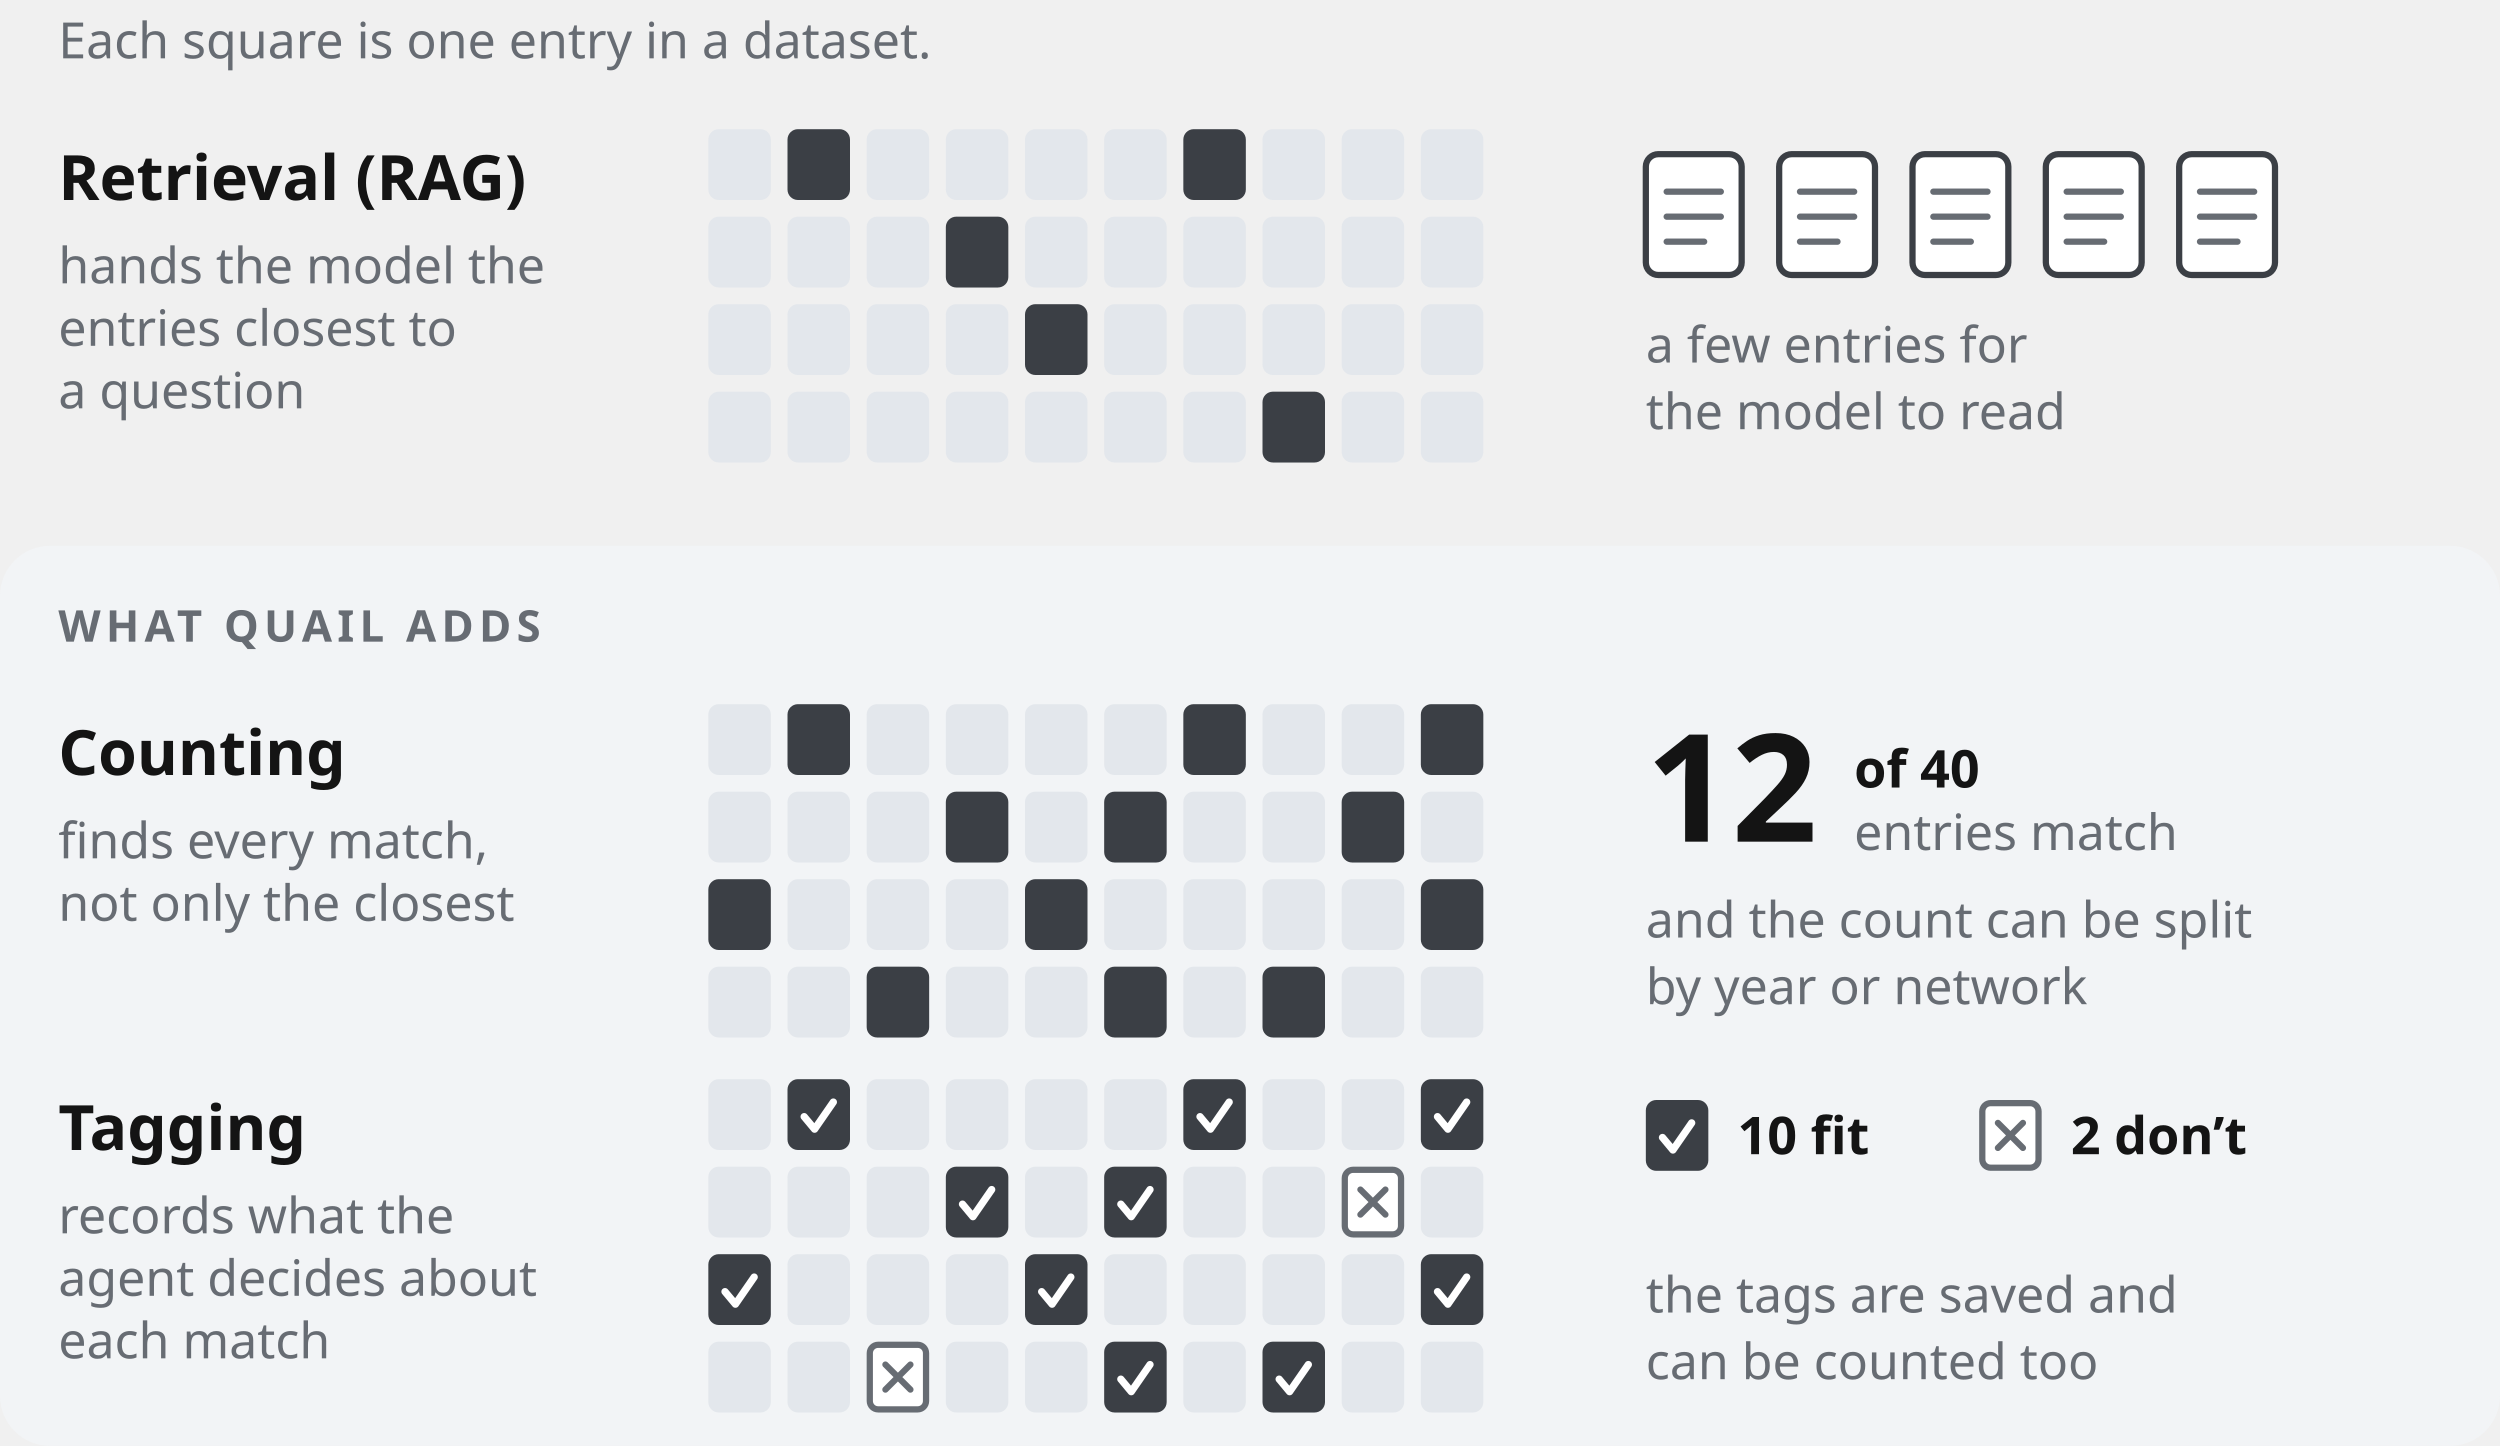
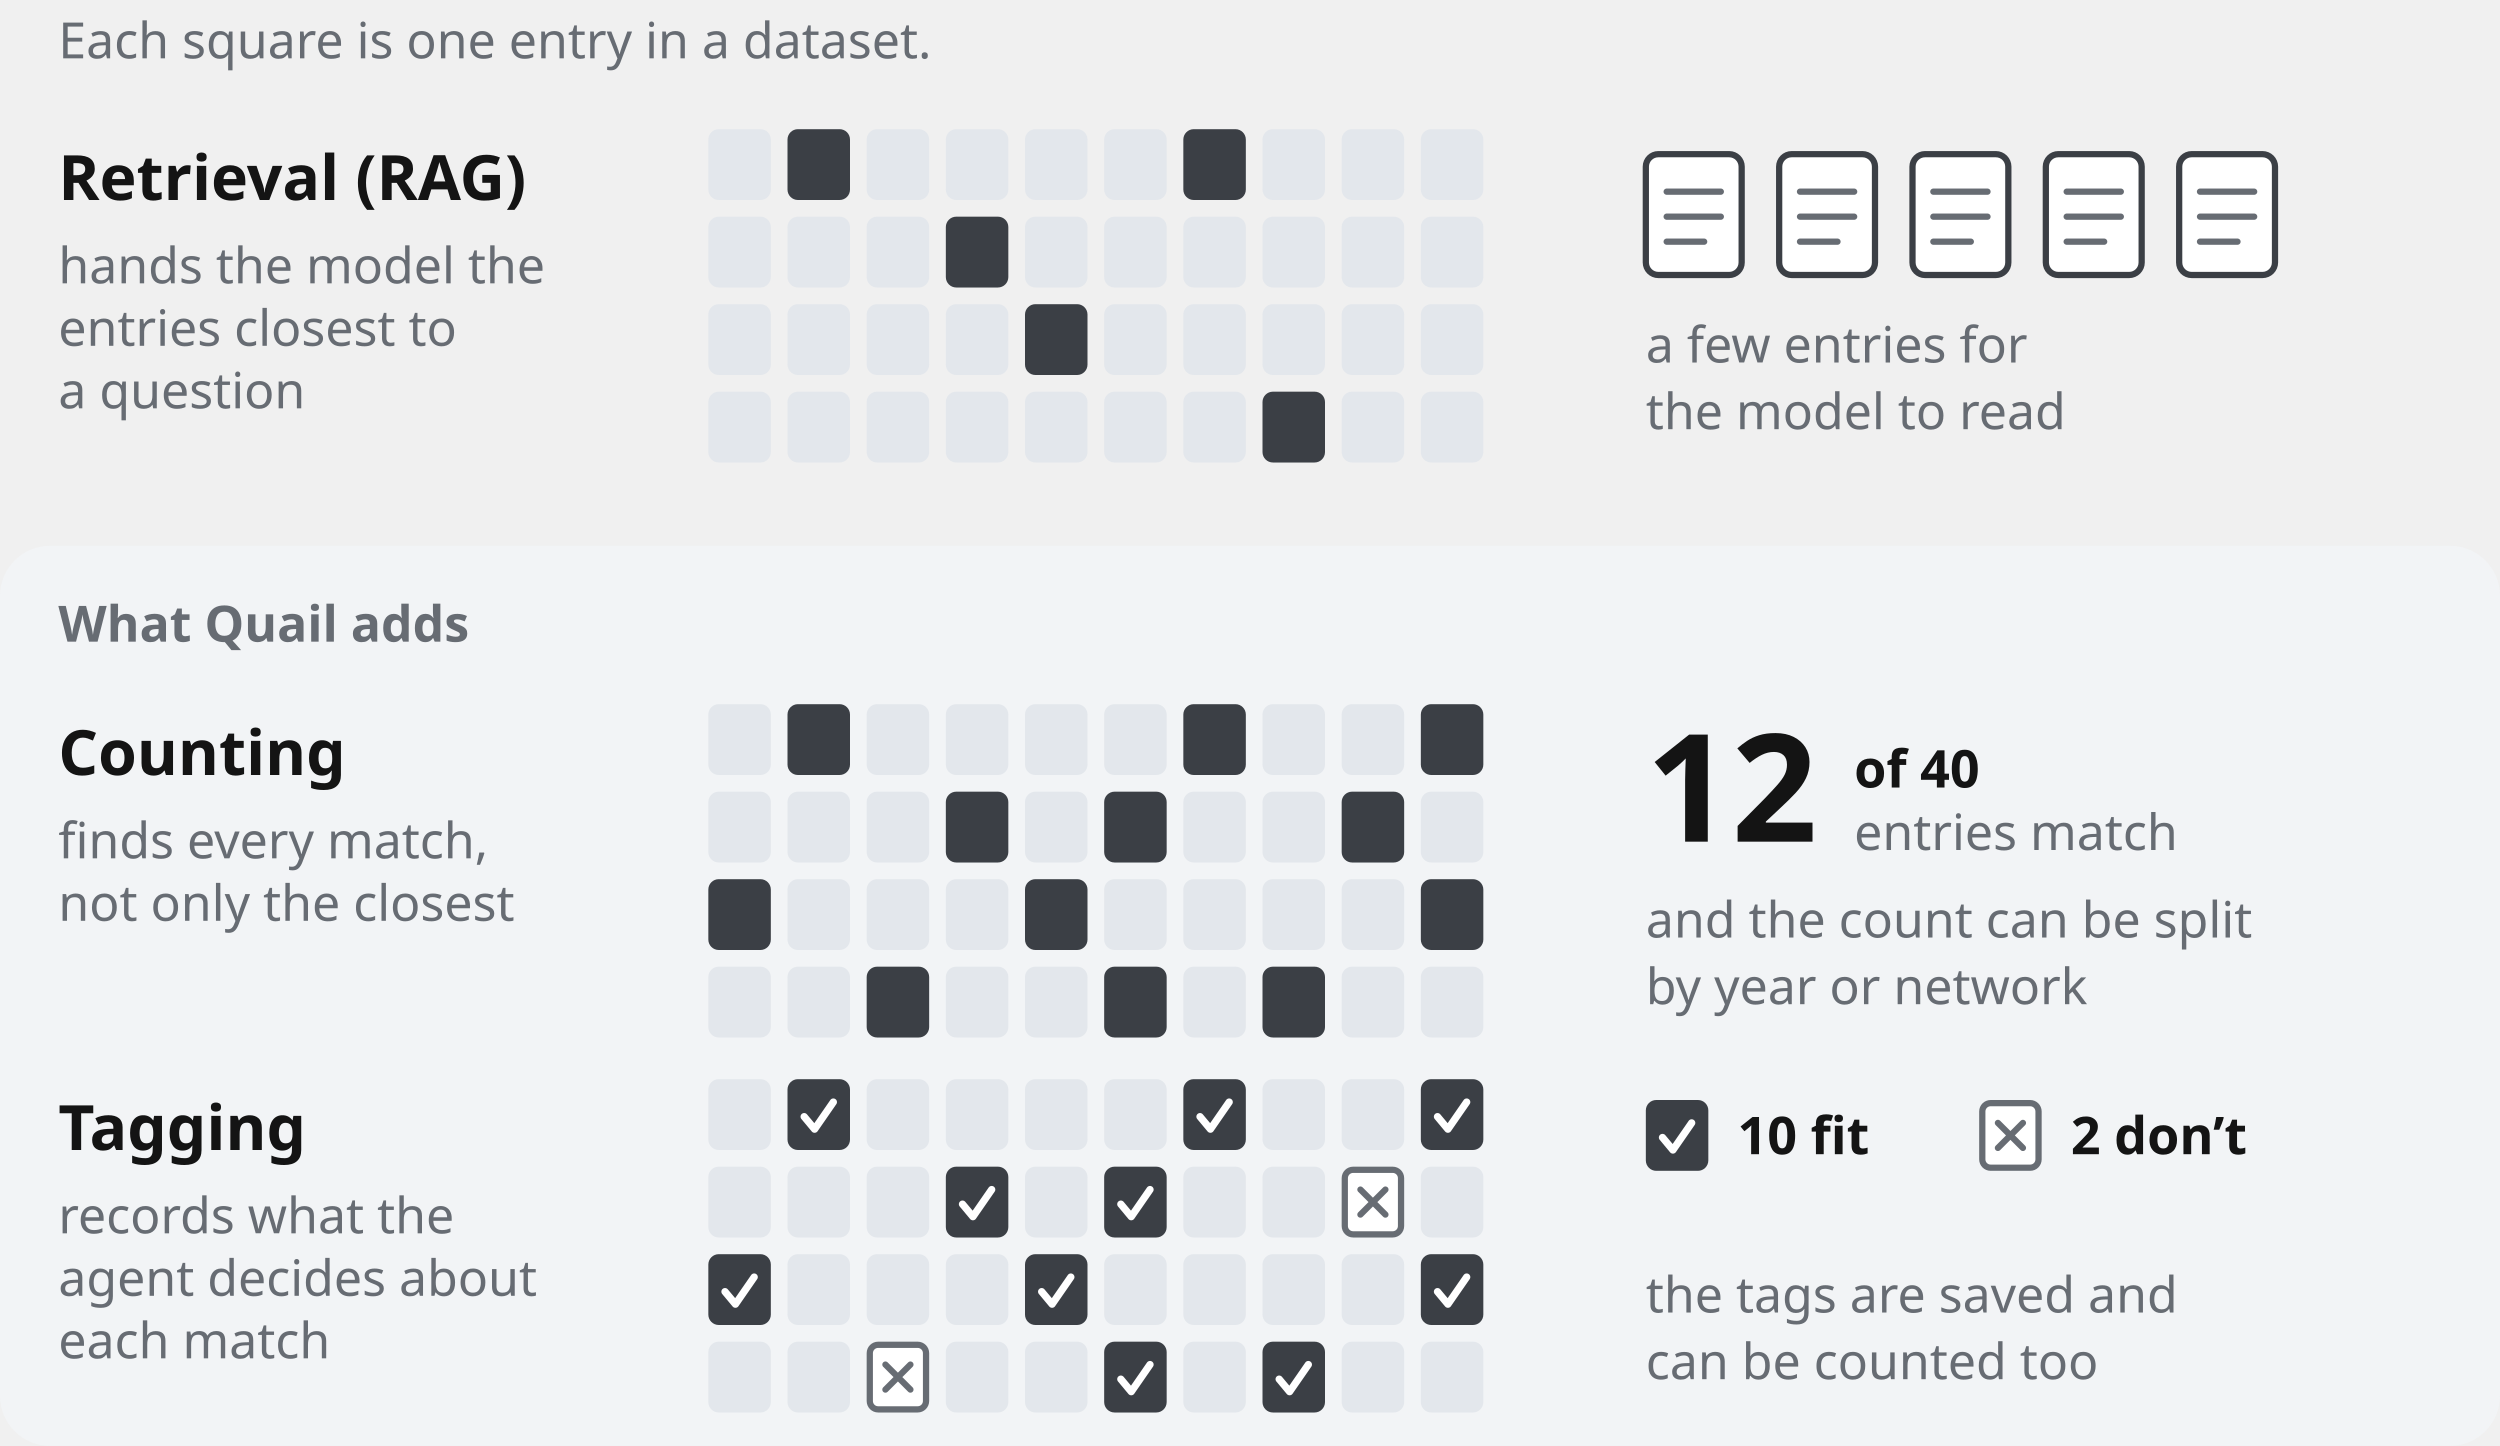
<svg xmlns="http://www.w3.org/2000/svg" viewBox="0 0 1200 694" width="1200" height="694">
  <style>
    text { font-family: 'Source Sans 3', sans-serif; fill: #141414; }
    .h { font-size: 30px; font-weight: 700; }
    .b { font-size: 25px; }
    .s { font-size: 24px; fill: #676C73; }
-     .cap { font-size: 21px; font-weight: 700; letter-spacing: 2.5px; fill: #676C73; }
+     .cap { font-size: 24px; font-weight: 700; fill: #676C73; }
    .m { font-family: 'Source Code Pro', monospace; font-size: 24px; font-weight: 500; font-variant-ligatures: none; }
    .ln { fill: none; stroke: #141414; stroke-width: 4; stroke-linecap: round; stroke-linejoin: round; }
  </style>
  <defs>
    <marker id="a" viewBox="0 0 10 10" refX="8" refY="5" markerWidth="4.5" markerHeight="4.5" orient="auto-start-reverse">
      <path d="M0,0 L10,5 L0,10 z" fill="#141414" />
    </marker>
  </defs>
  <text class="s" x="28" y="28">Each square is one entry in a dataset.</text>
  <text class="h" x="28" y="96" style="font-size:30px">Retrieval (RAG)</text>
  <text class="s" x="28" y="136">hands the model the</text>
  <text class="s" x="28" y="166">entries closest to</text>
  <text class="s" x="28" y="196">a question</text>
  <rect x="340" y="62" width="30" height="34" rx="5" fill="#E3E7EC" />
  <rect x="378" y="62" width="30" height="34" rx="5" fill="#3B3F45" />
  <rect x="416" y="62" width="30" height="34" rx="5" fill="#E3E7EC" />
  <rect x="454" y="62" width="30" height="34" rx="5" fill="#E3E7EC" />
  <rect x="492" y="62" width="30" height="34" rx="5" fill="#E3E7EC" />
  <rect x="530" y="62" width="30" height="34" rx="5" fill="#E3E7EC" />
  <rect x="568" y="62" width="30" height="34" rx="5" fill="#3B3F45" />
  <rect x="606" y="62" width="30" height="34" rx="5" fill="#E3E7EC" />
  <rect x="644" y="62" width="30" height="34" rx="5" fill="#E3E7EC" />
  <rect x="682" y="62" width="30" height="34" rx="5" fill="#E3E7EC" />
  <rect x="340" y="104" width="30" height="34" rx="5" fill="#E3E7EC" />
  <rect x="378" y="104" width="30" height="34" rx="5" fill="#E3E7EC" />
  <rect x="416" y="104" width="30" height="34" rx="5" fill="#E3E7EC" />
  <rect x="454" y="104" width="30" height="34" rx="5" fill="#3B3F45" />
  <rect x="492" y="104" width="30" height="34" rx="5" fill="#E3E7EC" />
  <rect x="530" y="104" width="30" height="34" rx="5" fill="#E3E7EC" />
  <rect x="568" y="104" width="30" height="34" rx="5" fill="#E3E7EC" />
  <rect x="606" y="104" width="30" height="34" rx="5" fill="#E3E7EC" />
  <rect x="644" y="104" width="30" height="34" rx="5" fill="#E3E7EC" />
  <rect x="682" y="104" width="30" height="34" rx="5" fill="#E3E7EC" />
  <rect x="340" y="146" width="30" height="34" rx="5" fill="#E3E7EC" />
  <rect x="378" y="146" width="30" height="34" rx="5" fill="#E3E7EC" />
  <rect x="416" y="146" width="30" height="34" rx="5" fill="#E3E7EC" />
  <rect x="454" y="146" width="30" height="34" rx="5" fill="#E3E7EC" />
  <rect x="492" y="146" width="30" height="34" rx="5" fill="#3B3F45" />
  <rect x="530" y="146" width="30" height="34" rx="5" fill="#E3E7EC" />
  <rect x="568" y="146" width="30" height="34" rx="5" fill="#E3E7EC" />
  <rect x="606" y="146" width="30" height="34" rx="5" fill="#E3E7EC" />
  <rect x="644" y="146" width="30" height="34" rx="5" fill="#E3E7EC" />
  <rect x="682" y="146" width="30" height="34" rx="5" fill="#E3E7EC" />
  <rect x="340" y="188" width="30" height="34" rx="5" fill="#E3E7EC" />
  <rect x="378" y="188" width="30" height="34" rx="5" fill="#E3E7EC" />
  <rect x="416" y="188" width="30" height="34" rx="5" fill="#E3E7EC" />
  <rect x="454" y="188" width="30" height="34" rx="5" fill="#E3E7EC" />
  <rect x="492" y="188" width="30" height="34" rx="5" fill="#E3E7EC" />
  <rect x="530" y="188" width="30" height="34" rx="5" fill="#E3E7EC" />
  <rect x="568" y="188" width="30" height="34" rx="5" fill="#E3E7EC" />
  <rect x="606" y="188" width="30" height="34" rx="5" fill="#3B3F45" />
  <rect x="644" y="188" width="30" height="34" rx="5" fill="#E3E7EC" />
  <rect x="682" y="188" width="30" height="34" rx="5" fill="#E3E7EC" />
  <rect x="790" y="74" width="46" height="58" rx="6" fill="#fff" stroke="#3B3F45" stroke-width="3" />
  <path d="M800,92 H826" fill="none" stroke="#676C73" stroke-width="3" stroke-linecap="round" />
  <path d="M800,104 H826" fill="none" stroke="#676C73" stroke-width="3" stroke-linecap="round" />
  <path d="M800,116 H818" fill="none" stroke="#676C73" stroke-width="3" stroke-linecap="round" />
  <rect x="854" y="74" width="46" height="58" rx="6" fill="#fff" stroke="#3B3F45" stroke-width="3" />
  <path d="M864,92 H890" fill="none" stroke="#676C73" stroke-width="3" stroke-linecap="round" />
  <path d="M864,104 H890" fill="none" stroke="#676C73" stroke-width="3" stroke-linecap="round" />
  <path d="M864,116 H882" fill="none" stroke="#676C73" stroke-width="3" stroke-linecap="round" />
  <rect x="918" y="74" width="46" height="58" rx="6" fill="#fff" stroke="#3B3F45" stroke-width="3" />
  <path d="M928,92 H954" fill="none" stroke="#676C73" stroke-width="3" stroke-linecap="round" />
  <path d="M928,104 H954" fill="none" stroke="#676C73" stroke-width="3" stroke-linecap="round" />
  <path d="M928,116 H946" fill="none" stroke="#676C73" stroke-width="3" stroke-linecap="round" />
  <rect x="982" y="74" width="46" height="58" rx="6" fill="#fff" stroke="#3B3F45" stroke-width="3" />
  <path d="M992,92 H1018" fill="none" stroke="#676C73" stroke-width="3" stroke-linecap="round" />
  <path d="M992,104 H1018" fill="none" stroke="#676C73" stroke-width="3" stroke-linecap="round" />
  <path d="M992,116 H1010" fill="none" stroke="#676C73" stroke-width="3" stroke-linecap="round" />
  <rect x="1046" y="74" width="46" height="58" rx="6" fill="#fff" stroke="#3B3F45" stroke-width="3" />
  <path d="M1056,92 H1082" fill="none" stroke="#676C73" stroke-width="3" stroke-linecap="round" />
  <path d="M1056,104 H1082" fill="none" stroke="#676C73" stroke-width="3" stroke-linecap="round" />
  <path d="M1056,116 H1074" fill="none" stroke="#676C73" stroke-width="3" stroke-linecap="round" />
  <text class="s" x="790" y="174">a few entries for</text>
  <text class="s" x="790" y="206">the model to read</text>
  <rect x="0" y="262" width="1200" height="432" rx="24" fill="#F2F4F6" />
-   <text class="cap" x="28" y="308">WHAT QUAIL ADDS</text>
+   <text class="cap" x="28" y="308">What Quail adds</text>
  <text class="h" x="28" y="372" style="font-size:30px">Counting</text>
  <text class="s" x="28" y="412">finds every match,</text>
  <text class="s" x="28" y="442">not only the closest</text>
  <rect x="340" y="338" width="30" height="34" rx="5" fill="#E3E7EC" />
  <rect x="378" y="338" width="30" height="34" rx="5" fill="#3B3F45" />
  <rect x="416" y="338" width="30" height="34" rx="5" fill="#E3E7EC" />
  <rect x="454" y="338" width="30" height="34" rx="5" fill="#E3E7EC" />
  <rect x="492" y="338" width="30" height="34" rx="5" fill="#E3E7EC" />
  <rect x="530" y="338" width="30" height="34" rx="5" fill="#E3E7EC" />
  <rect x="568" y="338" width="30" height="34" rx="5" fill="#3B3F45" />
  <rect x="606" y="338" width="30" height="34" rx="5" fill="#E3E7EC" />
  <rect x="644" y="338" width="30" height="34" rx="5" fill="#E3E7EC" />
  <rect x="682" y="338" width="30" height="34" rx="5" fill="#3B3F45" />
  <rect x="340" y="380" width="30" height="34" rx="5" fill="#E3E7EC" />
  <rect x="378" y="380" width="30" height="34" rx="5" fill="#E3E7EC" />
  <rect x="416" y="380" width="30" height="34" rx="5" fill="#E3E7EC" />
  <rect x="454" y="380" width="30" height="34" rx="5" fill="#3B3F45" />
  <rect x="492" y="380" width="30" height="34" rx="5" fill="#E3E7EC" />
  <rect x="530" y="380" width="30" height="34" rx="5" fill="#3B3F45" />
  <rect x="568" y="380" width="30" height="34" rx="5" fill="#E3E7EC" />
  <rect x="606" y="380" width="30" height="34" rx="5" fill="#E3E7EC" />
  <rect x="644" y="380" width="30" height="34" rx="5" fill="#3B3F45" />
  <rect x="682" y="380" width="30" height="34" rx="5" fill="#E3E7EC" />
  <rect x="340" y="422" width="30" height="34" rx="5" fill="#3B3F45" />
  <rect x="378" y="422" width="30" height="34" rx="5" fill="#E3E7EC" />
  <rect x="416" y="422" width="30" height="34" rx="5" fill="#E3E7EC" />
  <rect x="454" y="422" width="30" height="34" rx="5" fill="#E3E7EC" />
  <rect x="492" y="422" width="30" height="34" rx="5" fill="#3B3F45" />
  <rect x="530" y="422" width="30" height="34" rx="5" fill="#E3E7EC" />
  <rect x="568" y="422" width="30" height="34" rx="5" fill="#E3E7EC" />
  <rect x="606" y="422" width="30" height="34" rx="5" fill="#E3E7EC" />
  <rect x="644" y="422" width="30" height="34" rx="5" fill="#E3E7EC" />
  <rect x="682" y="422" width="30" height="34" rx="5" fill="#3B3F45" />
  <rect x="340" y="464" width="30" height="34" rx="5" fill="#E3E7EC" />
  <rect x="378" y="464" width="30" height="34" rx="5" fill="#E3E7EC" />
  <rect x="416" y="464" width="30" height="34" rx="5" fill="#3B3F45" />
  <rect x="454" y="464" width="30" height="34" rx="5" fill="#E3E7EC" />
  <rect x="492" y="464" width="30" height="34" rx="5" fill="#E3E7EC" />
  <rect x="530" y="464" width="30" height="34" rx="5" fill="#3B3F45" />
  <rect x="568" y="464" width="30" height="34" rx="5" fill="#E3E7EC" />
  <rect x="606" y="464" width="30" height="34" rx="5" fill="#3B3F45" />
  <rect x="644" y="464" width="30" height="34" rx="5" fill="#E3E7EC" />
  <rect x="682" y="464" width="30" height="34" rx="5" fill="#E3E7EC" />
  <text class="h" x="790" y="404" style="font-size:72px">12</text>
  <text class="b" x="890" y="378" style="font-weight:700">of 40</text>
  <text class="s" x="890" y="408">entries match</text>
  <text class="s" x="790" y="450">and the count can be split</text>
  <text class="s" x="790" y="482">by year or network</text>
  <text class="h" x="28" y="552" style="font-size:30px">Tagging</text>
  <text class="s" x="28" y="592">records what the</text>
  <text class="s" x="28" y="622">agent decides about</text>
  <text class="s" x="28" y="652">each match</text>
  <rect x="340" y="518" width="30" height="34" rx="5" fill="#E3E7EC" />
  <rect x="378" y="518" width="30" height="34" rx="5" fill="#3B3F45" />
  <path d="M386,536 L391,542 L400,529" fill="none" stroke="#fff" stroke-width="3.5" stroke-linecap="round" stroke-linejoin="round" />
  <rect x="416" y="518" width="30" height="34" rx="5" fill="#E3E7EC" />
  <rect x="454" y="518" width="30" height="34" rx="5" fill="#E3E7EC" />
  <rect x="492" y="518" width="30" height="34" rx="5" fill="#E3E7EC" />
  <rect x="530" y="518" width="30" height="34" rx="5" fill="#E3E7EC" />
  <rect x="568" y="518" width="30" height="34" rx="5" fill="#3B3F45" />
  <path d="M576,536 L581,542 L590,529" fill="none" stroke="#fff" stroke-width="3.5" stroke-linecap="round" stroke-linejoin="round" />
  <rect x="606" y="518" width="30" height="34" rx="5" fill="#E3E7EC" />
  <rect x="644" y="518" width="30" height="34" rx="5" fill="#E3E7EC" />
  <rect x="682" y="518" width="30" height="34" rx="5" fill="#3B3F45" />
  <path d="M690,536 L695,542 L704,529" fill="none" stroke="#fff" stroke-width="3.5" stroke-linecap="round" stroke-linejoin="round" />
  <rect x="340" y="560" width="30" height="34" rx="5" fill="#E3E7EC" />
  <rect x="378" y="560" width="30" height="34" rx="5" fill="#E3E7EC" />
  <rect x="416" y="560" width="30" height="34" rx="5" fill="#E3E7EC" />
  <rect x="454" y="560" width="30" height="34" rx="5" fill="#3B3F45" />
  <path d="M462,578 L467,584 L476,571" fill="none" stroke="#fff" stroke-width="3.5" stroke-linecap="round" stroke-linejoin="round" />
  <rect x="492" y="560" width="30" height="34" rx="5" fill="#E3E7EC" />
  <rect x="530" y="560" width="30" height="34" rx="5" fill="#3B3F45" />
  <path d="M538,578 L543,584 L552,571" fill="none" stroke="#fff" stroke-width="3.5" stroke-linecap="round" stroke-linejoin="round" />
  <rect x="568" y="560" width="30" height="34" rx="5" fill="#E3E7EC" />
  <rect x="606" y="560" width="30" height="34" rx="5" fill="#E3E7EC" />
  <rect x="645.5" y="561.5" width="27" height="31" rx="4" fill="#fff" stroke="#676C73" stroke-width="3" />
  <path d="M653,571 L665,583 M665,571 L653,583" stroke="#676C73" stroke-width="3" stroke-linecap="round" />
  <rect x="682" y="560" width="30" height="34" rx="5" fill="#E3E7EC" />
  <rect x="340" y="602" width="30" height="34" rx="5" fill="#3B3F45" />
  <path d="M348,620 L353,626 L362,613" fill="none" stroke="#fff" stroke-width="3.5" stroke-linecap="round" stroke-linejoin="round" />
  <rect x="378" y="602" width="30" height="34" rx="5" fill="#E3E7EC" />
  <rect x="416" y="602" width="30" height="34" rx="5" fill="#E3E7EC" />
  <rect x="454" y="602" width="30" height="34" rx="5" fill="#E3E7EC" />
  <rect x="492" y="602" width="30" height="34" rx="5" fill="#3B3F45" />
  <path d="M500,620 L505,626 L514,613" fill="none" stroke="#fff" stroke-width="3.5" stroke-linecap="round" stroke-linejoin="round" />
  <rect x="530" y="602" width="30" height="34" rx="5" fill="#E3E7EC" />
  <rect x="568" y="602" width="30" height="34" rx="5" fill="#E3E7EC" />
  <rect x="606" y="602" width="30" height="34" rx="5" fill="#E3E7EC" />
  <rect x="644" y="602" width="30" height="34" rx="5" fill="#E3E7EC" />
  <rect x="682" y="602" width="30" height="34" rx="5" fill="#3B3F45" />
  <path d="M690,620 L695,626 L704,613" fill="none" stroke="#fff" stroke-width="3.5" stroke-linecap="round" stroke-linejoin="round" />
  <rect x="340" y="644" width="30" height="34" rx="5" fill="#E3E7EC" />
  <rect x="378" y="644" width="30" height="34" rx="5" fill="#E3E7EC" />
  <rect x="417.5" y="645.5" width="27" height="31" rx="4" fill="#fff" stroke="#676C73" stroke-width="3" />
  <path d="M425,655 L437,667 M437,655 L425,667" stroke="#676C73" stroke-width="3" stroke-linecap="round" />
  <rect x="454" y="644" width="30" height="34" rx="5" fill="#E3E7EC" />
  <rect x="492" y="644" width="30" height="34" rx="5" fill="#E3E7EC" />
  <rect x="530" y="644" width="30" height="34" rx="5" fill="#3B3F45" />
  <path d="M538,662 L543,668 L552,655" fill="none" stroke="#fff" stroke-width="3.5" stroke-linecap="round" stroke-linejoin="round" />
  <rect x="568" y="644" width="30" height="34" rx="5" fill="#E3E7EC" />
  <rect x="606" y="644" width="30" height="34" rx="5" fill="#3B3F45" />
  <path d="M614,662 L619,668 L628,655" fill="none" stroke="#fff" stroke-width="3.5" stroke-linecap="round" stroke-linejoin="round" />
  <rect x="644" y="644" width="30" height="34" rx="5" fill="#E3E7EC" />
  <rect x="682" y="644" width="30" height="34" rx="5" fill="#E3E7EC" />
  <rect x="790" y="528" width="30" height="34" rx="5" fill="#3B3F45" />
  <path d="M798,546 L803,552 L812,539" fill="none" stroke="#fff" stroke-width="3.5" stroke-linecap="round" stroke-linejoin="round" />
  <text class="b" x="834" y="554" style="font-weight:700">10 fit</text>
  <rect x="951.5" y="529.5" width="27" height="31" rx="4" fill="#fff" stroke="#676C73" stroke-width="3" />
  <path d="M959,539 L971,551 M971,539 L959,551" stroke="#676C73" stroke-width="3" stroke-linecap="round" />
  <text class="b" x="994" y="554" style="font-weight:700">2 don’t</text>
  <text class="s" x="790" y="630">the tags are saved and</text>
  <text class="s" x="790" y="662">can be counted too</text>
</svg>
